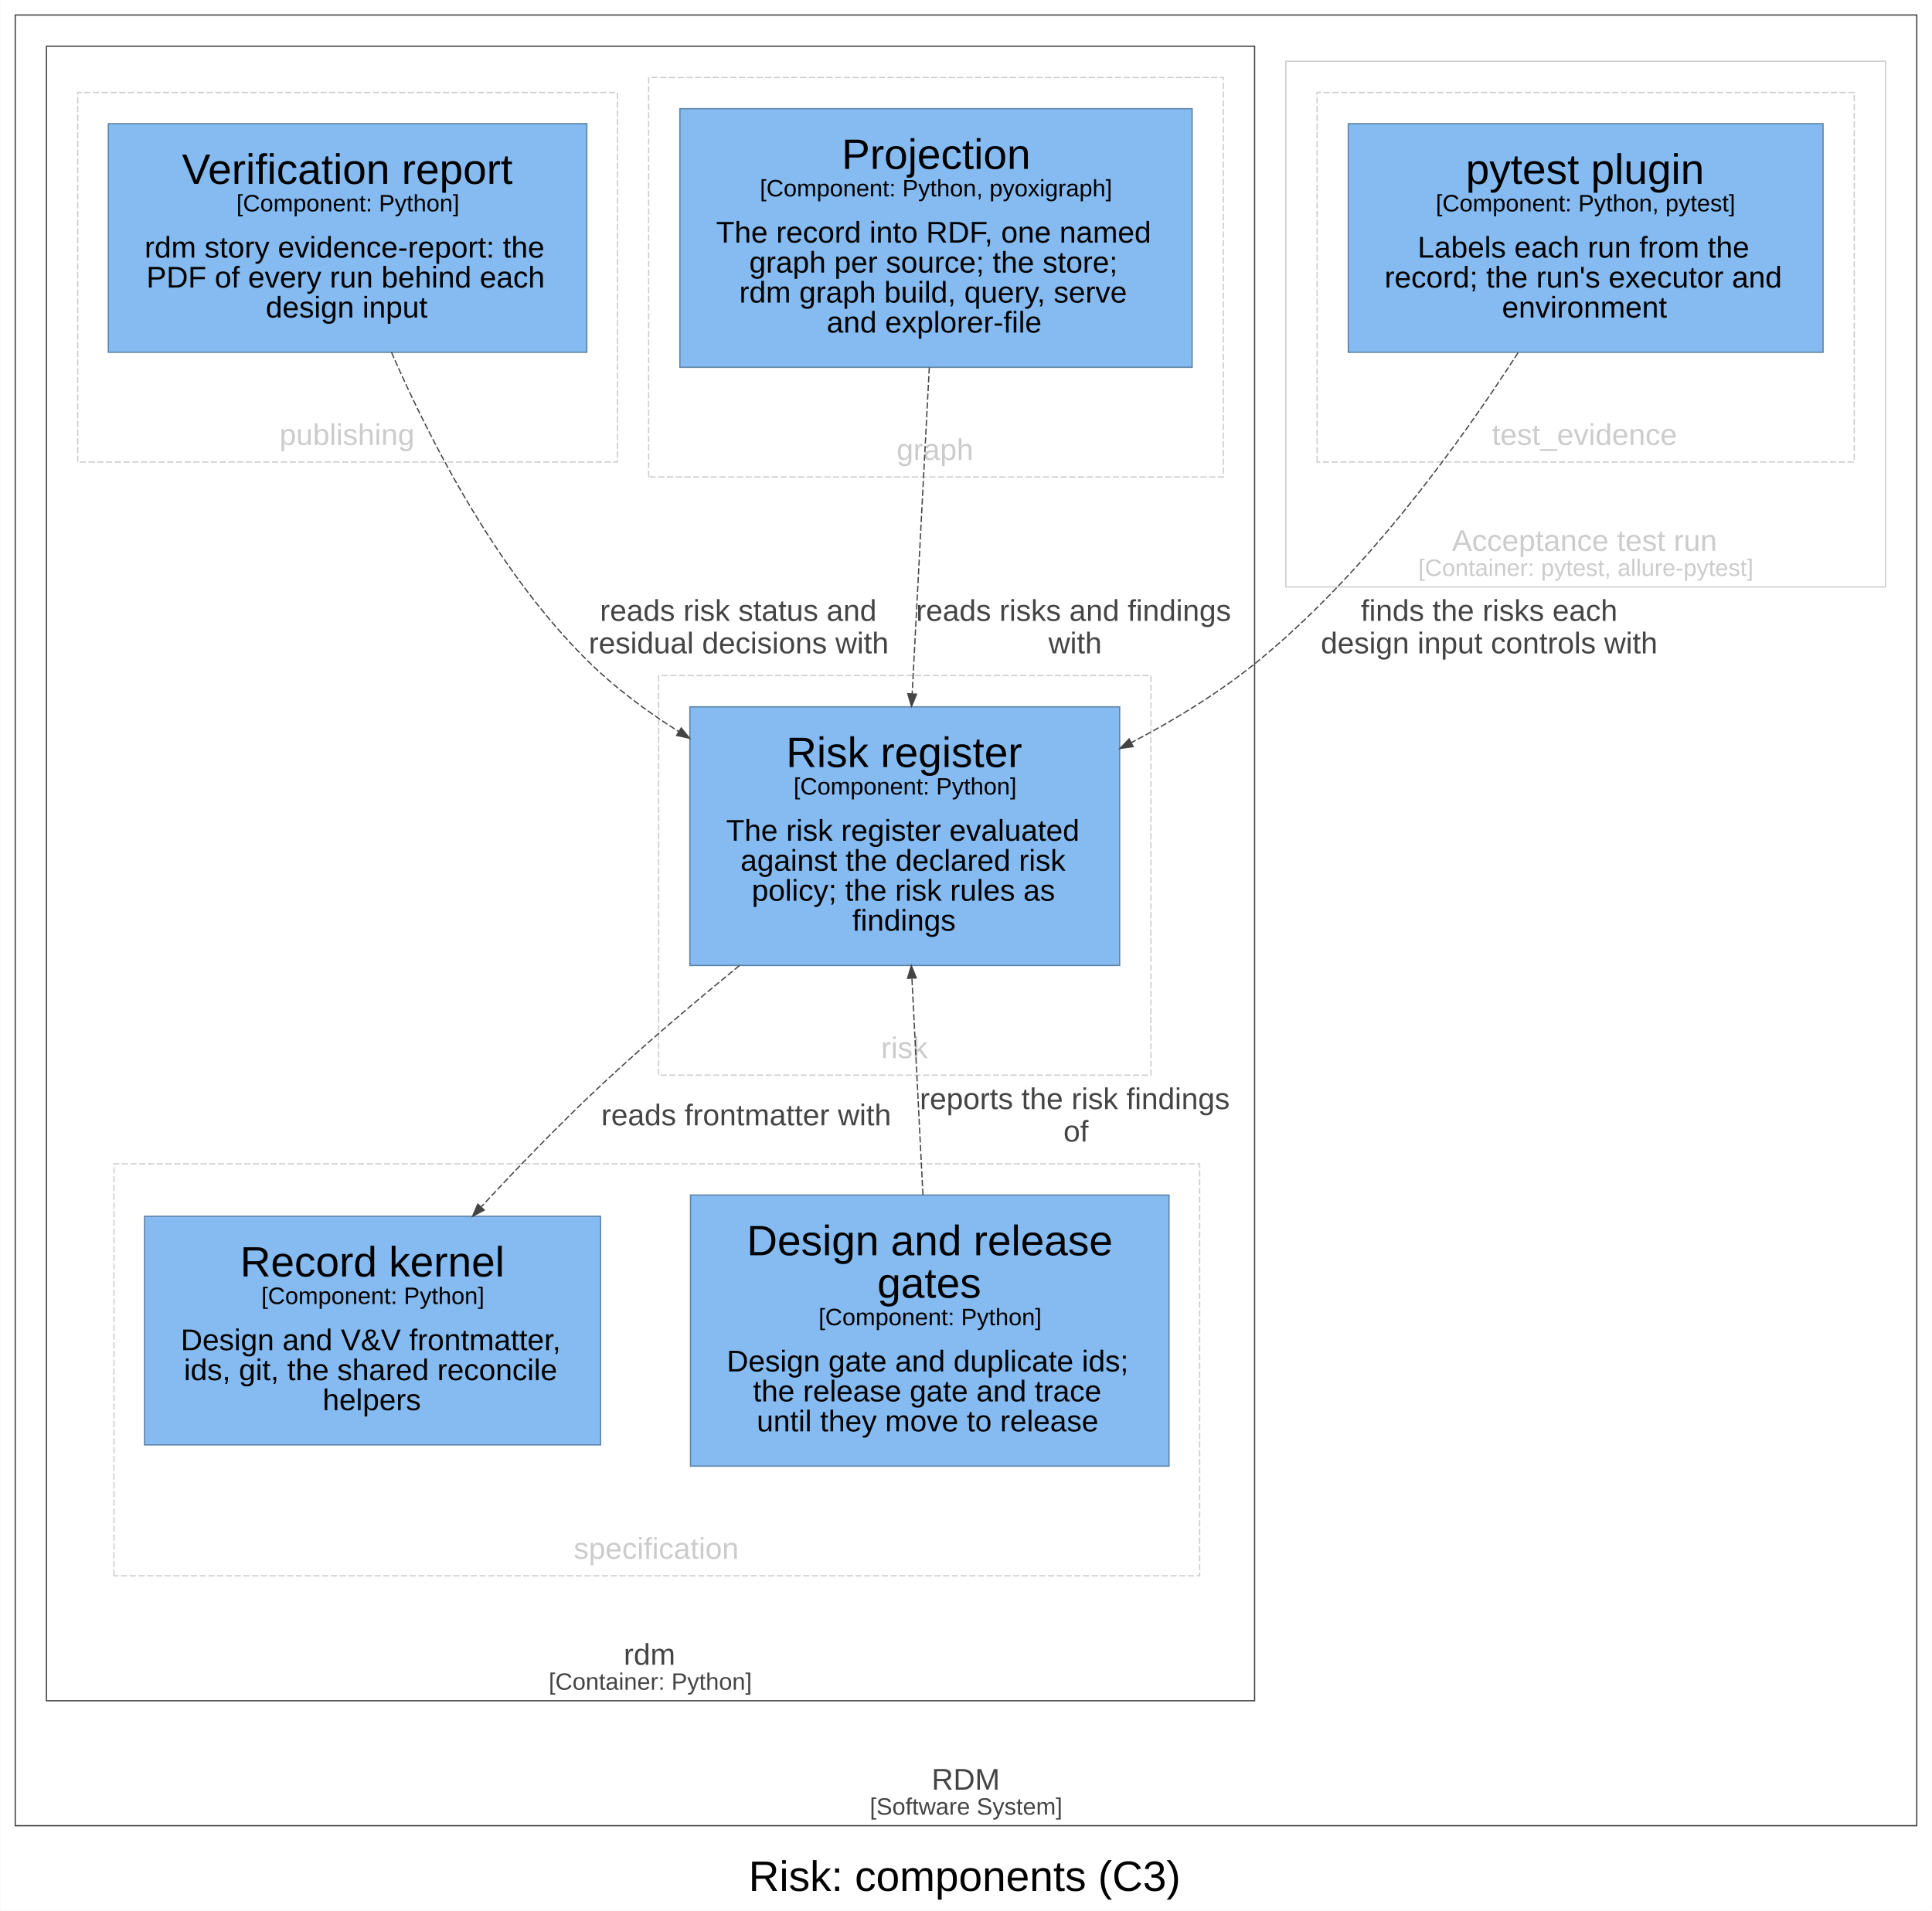
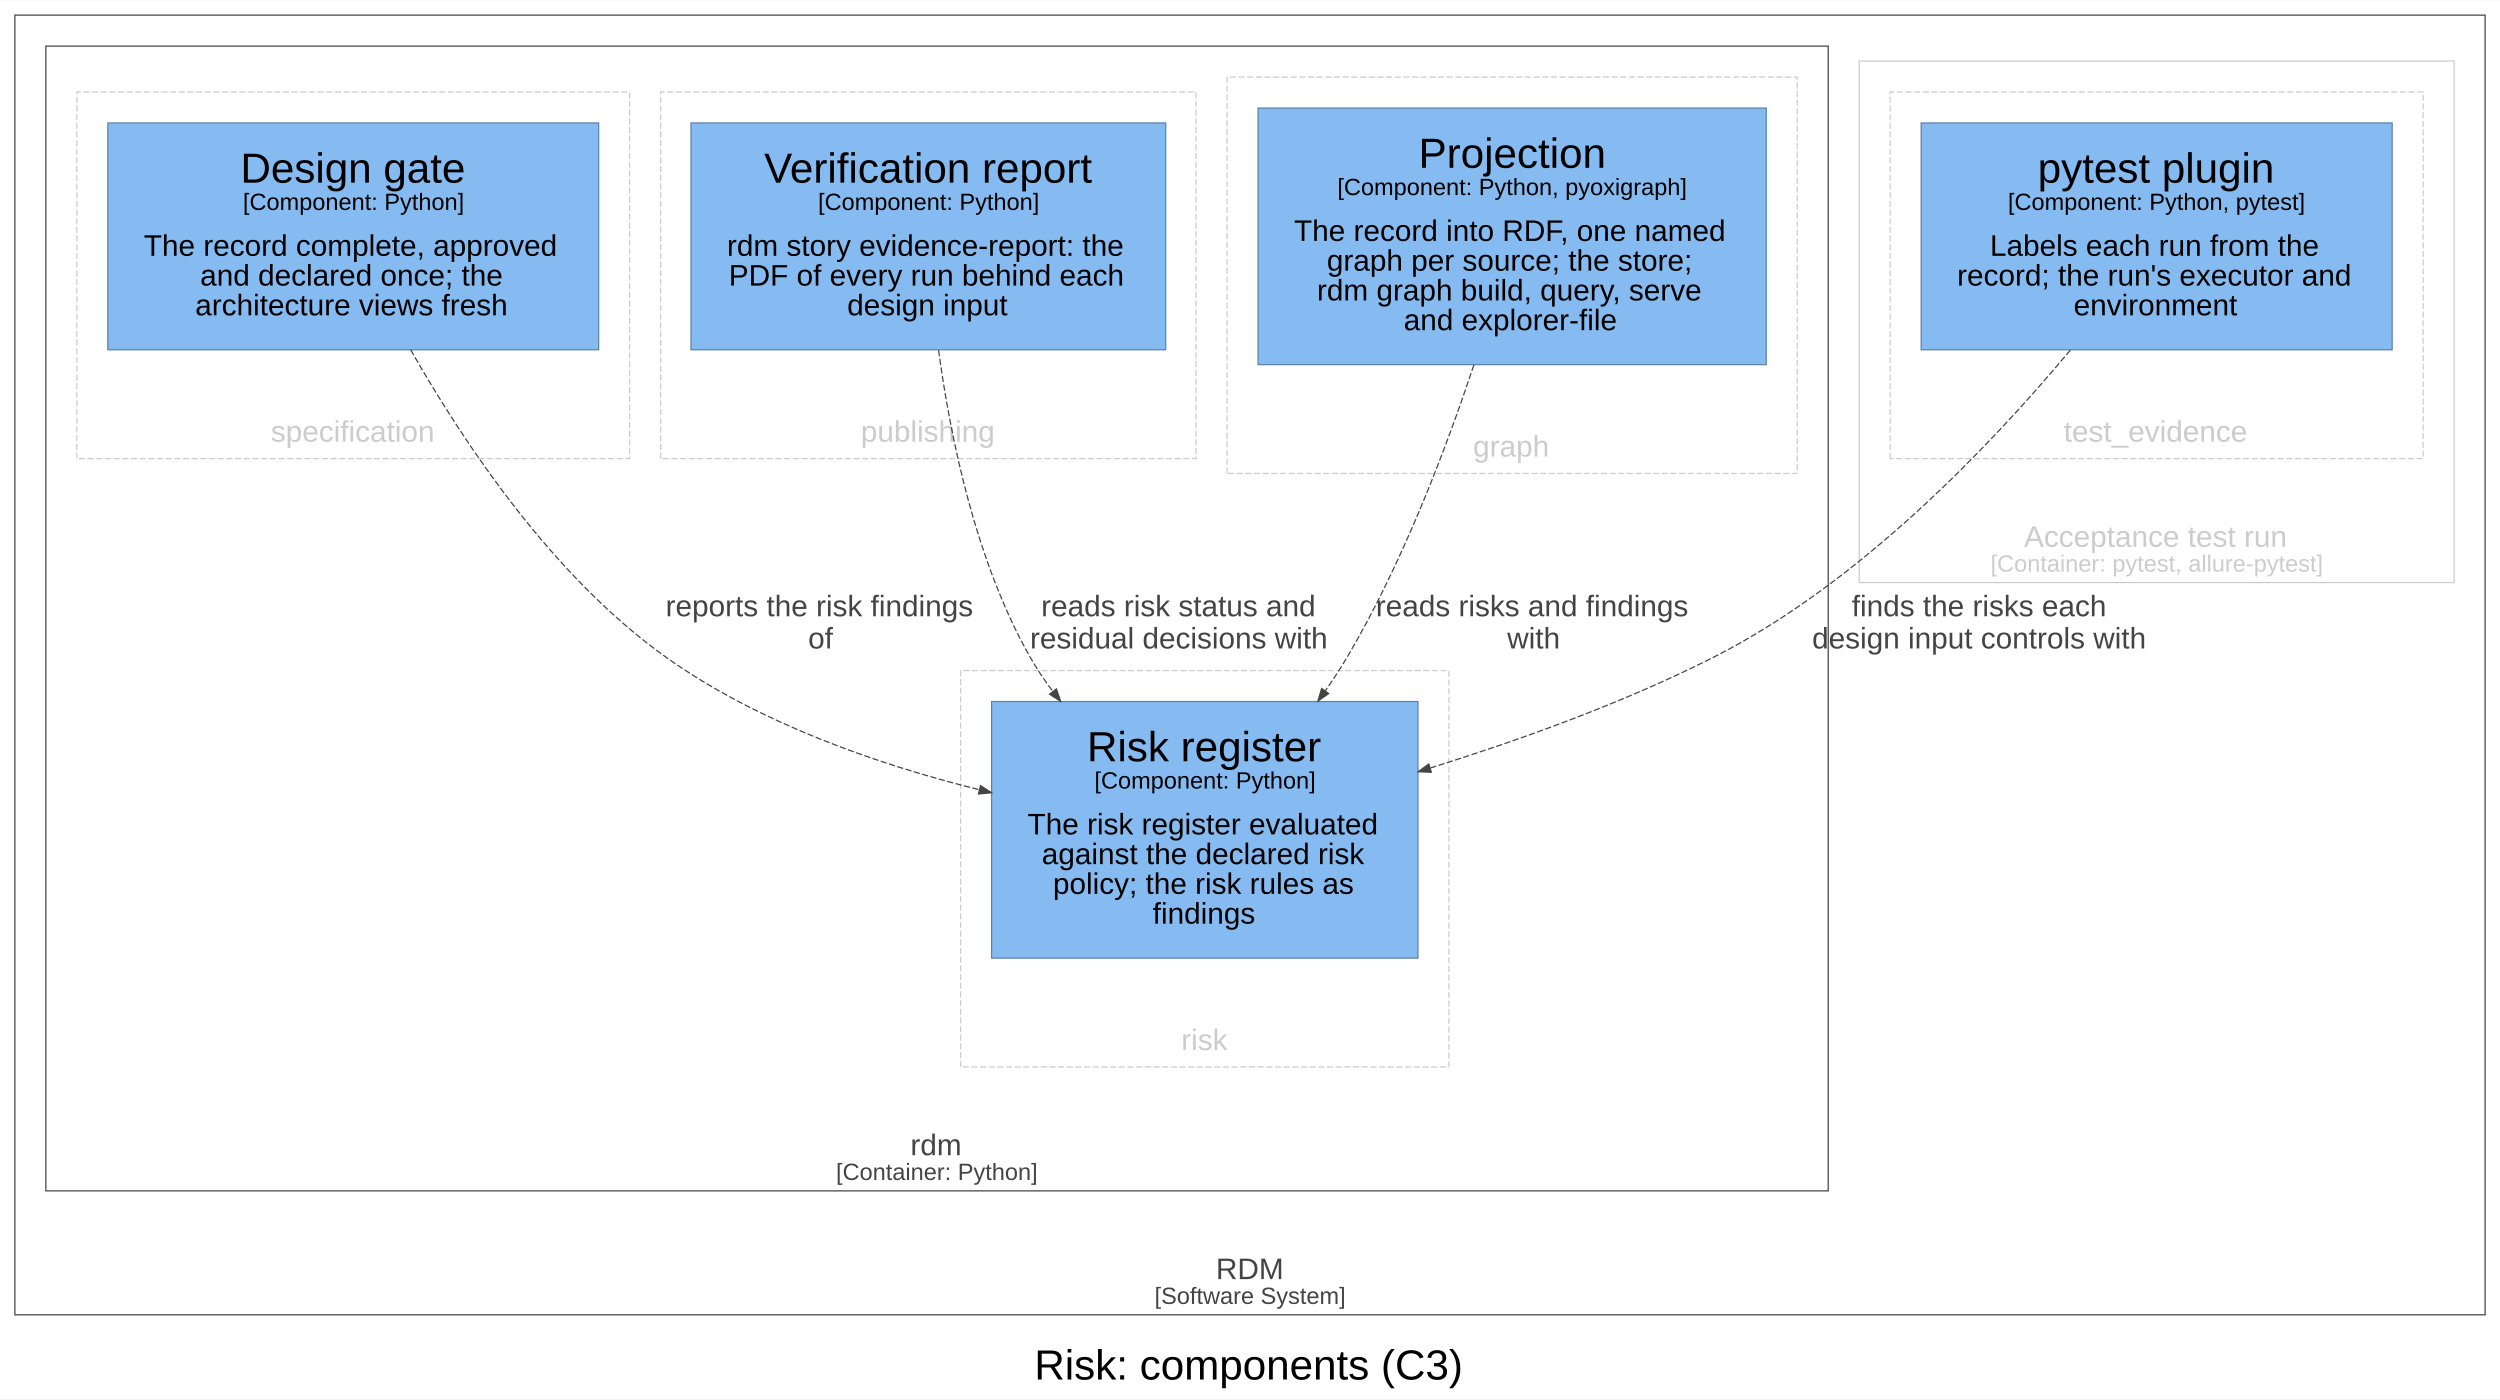
- <svg xmlns="http://www.w3.org/2000/svg" width="1546pt" height="1529pt" viewBox="0.00 0.00 1546.00 1529.40">
-   <g id="graph0" class="graph" transform="scale(1 1) rotate(0) translate(4 1525.4)">
-     <polygon fill="white" stroke="transparent" points="-4,4 -4,-1525.4 1542,-1525.4 1542,4 -4,4" />
-     <text text-anchor="start" x="595" y="-11.8" font-family="Arial" font-size="34.00">Risk: components (C3)</text>
+ <svg xmlns="http://www.w3.org/2000/svg" width="2017pt" height="1129pt" viewBox="0.00 0.00 2017.00 1128.60">
+   <g id="graph0" class="graph" transform="scale(1 1) rotate(0) translate(4 1124.6)">
+     <polygon fill="white" stroke="transparent" points="-4,4 -4,-1124.6 2013,-1124.6 2013,4 -4,4" />
+     <text text-anchor="start" x="830.5" y="-11.8" font-family="Arial" font-size="34.00">Risk: components (C3)</text>
    <g id="clust1" class="cluster">
-       <polygon fill="none" stroke="#444444" points="8,-64 8,-1513.4 1530,-1513.4 1530,-64 8,-64" />
-       <text text-anchor="start" x="741.5" y="-92.8" font-family="Arial" font-size="24.00" fill="#444444">RDM</text>
-       <text text-anchor="start" x="692" y="-72.8" font-family="Arial" font-size="19.00" fill="#444444">[Software System]</text>
+       <polygon fill="none" stroke="#444444" points="8,-64 8,-1112.6 2001,-1112.6 2001,-64 8,-64" />
+       <text text-anchor="start" x="977" y="-92.8" font-family="Arial" font-size="24.00" fill="#444444">RDM</text>
+       <text text-anchor="start" x="927.5" y="-72.8" font-family="Arial" font-size="19.00" fill="#444444">[Software System]</text>
    </g>
    <g id="clust2" class="cluster">
-       <polygon fill="none" stroke="#cccccc" points="1025,-1055.6 1025,-1476.4 1505,-1476.4 1505,-1055.6 1025,-1055.6" />
-       <text text-anchor="start" x="1158" y="-1084.4" font-family="Arial" font-size="24.00" fill="#cccccc">Acceptance test run</text>
-       <text text-anchor="start" x="1131" y="-1064.4" font-family="Arial" font-size="19.00" fill="#cccccc">[Container: pytest, allure-pytest]</text>
+       <polygon fill="none" stroke="#cccccc" points="1496,-654.8 1496,-1075.6 1976,-1075.6 1976,-654.8 1496,-654.8" />
+       <text text-anchor="start" x="1629" y="-683.6" font-family="Arial" font-size="24.00" fill="#cccccc">Acceptance test run</text>
+       <text text-anchor="start" x="1602" y="-663.6" font-family="Arial" font-size="19.00" fill="#cccccc">[Container: pytest, allure-pytest]</text>
    </g>
    <g id="clust3" class="cluster">
-       <polygon fill="none" stroke="#cccccc" stroke-dasharray="5,2" points="1050,-1155.6 1050,-1451.4 1480,-1451.4 1480,-1155.6 1050,-1155.6" />
-       <text text-anchor="start" x="1190" y="-1169.2" font-family="Arial" font-size="24.00" fill="#cccccc">test_evidence</text>
+       <polygon fill="none" stroke="#cccccc" stroke-dasharray="5,2" points="1521,-754.8 1521,-1050.6 1951,-1050.6 1951,-754.8 1521,-754.8" />
+       <text text-anchor="start" x="1661" y="-768.4" font-family="Arial" font-size="24.00" fill="#cccccc">test_evidence</text>
    </g>
    <g id="clust4" class="cluster">
-       <polygon fill="none" stroke="#444444" points="33,-164 33,-1488.4 1000,-1488.4 1000,-164 33,-164" />
-       <text text-anchor="start" x="495" y="-192.8" font-family="Arial" font-size="24.00" fill="#444444">rdm</text>
-       <text text-anchor="start" x="435" y="-172.8" font-family="Arial" font-size="19.00" fill="#444444">[Container: Python]</text>
+       <polygon fill="none" stroke="#444444" points="33,-164 33,-1087.6 1471,-1087.6 1471,-164 33,-164" />
+       <text text-anchor="start" x="730.5" y="-192.8" font-family="Arial" font-size="24.00" fill="#444444">rdm</text>
+       <text text-anchor="start" x="670.5" y="-172.8" font-family="Arial" font-size="19.00" fill="#444444">[Container: Python]</text>
    </g>
    <g id="clust5" class="cluster">
-       <polygon fill="none" stroke="#cccccc" stroke-dasharray="5,2" points="515,-1143.6 515,-1463.4 975,-1463.4 975,-1143.6 515,-1143.6" />
-       <text text-anchor="start" x="713.5" y="-1157.2" font-family="Arial" font-size="24.00" fill="#cccccc">graph</text>
+       <polygon fill="none" stroke="#cccccc" stroke-dasharray="5,2" points="986,-742.8 986,-1062.6 1446,-1062.6 1446,-742.8 986,-742.8" />
+       <text text-anchor="start" x="1184.5" y="-756.4" font-family="Arial" font-size="24.00" fill="#cccccc">graph</text>
    </g>
    <g id="clust6" class="cluster">
-       <polygon fill="none" stroke="#cccccc" stroke-dasharray="5,2" points="58,-1155.6 58,-1451.4 490,-1451.4 490,-1155.6 58,-1155.6" />
-       <text text-anchor="start" x="219.5" y="-1169.2" font-family="Arial" font-size="24.00" fill="#cccccc">publishing</text>
+       <polygon fill="none" stroke="#cccccc" stroke-dasharray="5,2" points="529,-754.8 529,-1050.6 961,-1050.6 961,-754.8 529,-754.8" />
+       <text text-anchor="start" x="690.5" y="-768.4" font-family="Arial" font-size="24.00" fill="#cccccc">publishing</text>
    </g>
    <g id="clust7" class="cluster">
-       <polygon fill="none" stroke="#cccccc" stroke-dasharray="5,2" points="523,-664.8 523,-984.6 917,-984.6 917,-664.8 523,-664.8" />
-       <text text-anchor="start" x="701" y="-678.4" font-family="Arial" font-size="24.00" fill="#cccccc">risk</text>
+       <polygon fill="none" stroke="#cccccc" stroke-dasharray="5,2" points="771,-264 771,-583.8 1165,-583.8 1165,-264 771,-264" />
+       <text text-anchor="start" x="949" y="-277.6" font-family="Arial" font-size="24.00" fill="#cccccc">risk</text>
    </g>
    <g id="clust8" class="cluster">
-       <polygon fill="none" stroke="#cccccc" stroke-dasharray="5,2" points="87,-264 87,-593.8 956,-593.8 956,-264 87,-264" />
-       <text text-anchor="start" x="455" y="-277.6" font-family="Arial" font-size="24.00" fill="#cccccc">specification</text>
+       <polygon fill="none" stroke="#cccccc" stroke-dasharray="5,2" points="58,-754.8 58,-1050.6 504,-1050.6 504,-754.8 58,-754.8" />
+       <text text-anchor="start" x="214.5" y="-768.4" font-family="Arial" font-size="24.00" fill="#cccccc">specification</text>
    </g>
-     <g id="44" class="node">
-       <polygon fill="#85bbf0" stroke="#5d82a8" points="1455,-1426.4 1075,-1426.4 1075,-1243.4 1455,-1243.4 1455,-1426.4" />
-       <text text-anchor="start" x="1169" y="-1378.2" font-family="Arial" font-size="34.00" fill="#000000">pytest plugin</text>
-       <text text-anchor="start" x="1145" y="-1356.2" font-family="Arial" font-size="19.00" fill="#000000">[Component: Python, pytest]</text>
-       <text text-anchor="start" x="1130.5" y="-1319.2" font-family="Arial" font-size="24.00" fill="#000000">Labels each run from the</text>
-       <text text-anchor="start" x="1104" y="-1295.2" font-family="Arial" font-size="24.00" fill="#000000">record; the run's executor and</text>
-       <text text-anchor="start" x="1198" y="-1271.2" font-family="Arial" font-size="24.00" fill="#000000">environment</text>
+     <g id="46" class="node">
+       <polygon fill="#85bbf0" stroke="#5d82a8" points="1926,-1025.6 1546,-1025.6 1546,-842.6 1926,-842.6 1926,-1025.6" />
+       <text text-anchor="start" x="1640" y="-977.4" font-family="Arial" font-size="34.00" fill="#000000">pytest plugin</text>
+       <text text-anchor="start" x="1616" y="-955.4" font-family="Arial" font-size="19.00" fill="#000000">[Component: Python, pytest]</text>
+       <text text-anchor="start" x="1601.5" y="-918.4" font-family="Arial" font-size="24.00" fill="#000000">Labels each run from the</text>
+       <text text-anchor="start" x="1575" y="-894.4" font-family="Arial" font-size="24.00" fill="#000000">record; the run's executor and</text>
+       <text text-anchor="start" x="1669" y="-870.4" font-family="Arial" font-size="24.00" fill="#000000">environment</text>
    </g>
-     <g id="25" class="node">
-       <polygon fill="#85bbf0" stroke="#5d82a8" points="892,-959.6 548,-959.6 548,-752.6 892,-752.6 892,-959.6" />
-       <text text-anchor="start" x="625" y="-911.4" font-family="Arial" font-size="34.00" fill="#000000">Risk register</text>
-       <text text-anchor="start" x="631" y="-889.4" font-family="Arial" font-size="19.00" fill="#000000">[Component: Python]</text>
-       <text text-anchor="start" x="577" y="-852.4" font-family="Arial" font-size="24.00" fill="#000000">The risk register evaluated</text>
-       <text text-anchor="start" x="588.5" y="-828.4" font-family="Arial" font-size="24.00" fill="#000000">against the declared risk</text>
-       <text text-anchor="start" x="597.5" y="-804.4" font-family="Arial" font-size="24.00" fill="#000000">policy; the risk rules as</text>
-       <text text-anchor="start" x="678" y="-780.4" font-family="Arial" font-size="24.00" fill="#000000">findings</text>
+     <g id="26" class="node">
+       <polygon fill="#85bbf0" stroke="#5d82a8" points="1140,-558.8 796,-558.8 796,-351.8 1140,-351.8 1140,-558.8" />
+       <text text-anchor="start" x="873" y="-510.6" font-family="Arial" font-size="34.00" fill="#000000">Risk register</text>
+       <text text-anchor="start" x="879" y="-488.6" font-family="Arial" font-size="19.00" fill="#000000">[Component: Python]</text>
+       <text text-anchor="start" x="825" y="-451.6" font-family="Arial" font-size="24.00" fill="#000000">The risk register evaluated</text>
+       <text text-anchor="start" x="836.5" y="-427.6" font-family="Arial" font-size="24.00" fill="#000000">against the declared risk</text>
+       <text text-anchor="start" x="845.5" y="-403.6" font-family="Arial" font-size="24.00" fill="#000000">policy; the risk rules as</text>
+       <text text-anchor="start" x="926" y="-379.6" font-family="Arial" font-size="24.00" fill="#000000">findings</text>
    </g>
-     <g id="121" class="edge">
-       <path fill="none" stroke="#444444" stroke-dasharray="5,2" d="M1210.86,-1243.05C1163.21,-1169.05 1088.11,-1065.7 1002,-995.6 971.78,-971 936.46,-949.34 901.25,-930.9" />
-       <polygon fill="#444444" stroke="#444444" points="902.79,-927.76 892.3,-926.28 899.58,-933.98 902.79,-927.76" />
-       <text text-anchor="start" x="1085" y="-1028.4" font-family="Arial" font-size="24.00" fill="#444444">finds the risks each</text>
-       <text text-anchor="start" x="1053" y="-1002.4" font-family="Arial" font-size="24.00" fill="#444444">design input controls with</text>
+     <g id="122" class="edge">
+       <path fill="none" stroke="#444444" stroke-dasharray="5,2" d="M1666.34,-842.37C1600.94,-763.95 1495.87,-654.14 1379,-594.8 1306.96,-558.22 1223.1,-527.97 1149.98,-505.17" />
+       <polygon fill="#444444" stroke="#444444" points="1150.79,-501.76 1140.2,-502.15 1148.72,-508.45 1150.79,-501.76" />
+       <text text-anchor="start" x="1490" y="-627.6" font-family="Arial" font-size="24.00" fill="#444444">finds the risks each</text>
+       <text text-anchor="start" x="1458" y="-601.6" font-family="Arial" font-size="24.00" fill="#444444">design input controls with</text>
+     </g>
+     <g id="39" class="node">
+       <polygon fill="#85bbf0" stroke="#5d82a8" points="1421,-1037.6 1011,-1037.6 1011,-830.6 1421,-830.6 1421,-1037.6" />
+       <text text-anchor="start" x="1140.5" y="-989.4" font-family="Arial" font-size="34.00" fill="#000000">Projection</text>
+       <text text-anchor="start" x="1075" y="-967.4" font-family="Arial" font-size="19.00" fill="#000000">[Component: Python, pyoxigraph]</text>
+       <text text-anchor="start" x="1040" y="-930.4" font-family="Arial" font-size="24.00" fill="#000000">The record into RDF, one named</text>
+       <text text-anchor="start" x="1066.5" y="-906.4" font-family="Arial" font-size="24.00" fill="#000000">graph per source; the store;</text>
+       <text text-anchor="start" x="1058.5" y="-882.4" font-family="Arial" font-size="24.00" fill="#000000">rdm graph build, query, serve</text>
+       <text text-anchor="start" x="1128.5" y="-858.4" font-family="Arial" font-size="24.00" fill="#000000">and explorer-file</text>
+     </g>
+     <g id="85" class="edge">
+       <path fill="none" stroke="#444444" stroke-dasharray="5,2" d="M1185.14,-830.39C1162.11,-761.22 1127.07,-669.37 1083,-594.8 1077.58,-585.63 1071.57,-576.45 1065.22,-567.43" />
+       <polygon fill="#444444" stroke="#444444" points="1067.97,-565.26 1059.29,-559.18 1062.29,-569.35 1067.97,-565.26" />
+       <text text-anchor="start" x="1106" y="-627.6" font-family="Arial" font-size="24.00" fill="#444444">reads risks and findings</text>
+       <text text-anchor="start" x="1212" y="-601.6" font-family="Arial" font-size="24.00" fill="#444444">with</text>
    </g>
    <g id="37" class="node">
-       <polygon fill="#85bbf0" stroke="#5d82a8" points="950,-1438.4 540,-1438.4 540,-1231.4 950,-1231.4 950,-1438.4" />
-       <text text-anchor="start" x="669.5" y="-1390.2" font-family="Arial" font-size="34.00" fill="#000000">Projection</text>
-       <text text-anchor="start" x="604" y="-1368.2" font-family="Arial" font-size="19.00" fill="#000000">[Component: Python, pyoxigraph]</text>
-       <text text-anchor="start" x="569" y="-1331.2" font-family="Arial" font-size="24.00" fill="#000000">The record into RDF, one named</text>
-       <text text-anchor="start" x="595.5" y="-1307.2" font-family="Arial" font-size="24.00" fill="#000000">graph per source; the store;</text>
-       <text text-anchor="start" x="587.5" y="-1283.2" font-family="Arial" font-size="24.00" fill="#000000">rdm graph build, query, serve</text>
-       <text text-anchor="start" x="657.5" y="-1259.2" font-family="Arial" font-size="24.00" fill="#000000">and explorer-file</text>
+       <polygon fill="#85bbf0" stroke="#5d82a8" points="936.5,-1025.6 553.5,-1025.6 553.5,-842.6 936.5,-842.6 936.5,-1025.6" />
+       <text text-anchor="start" x="612.5" y="-977.4" font-family="Arial" font-size="34.00" fill="#000000">Verification report</text>
+       <text text-anchor="start" x="656" y="-955.4" font-family="Arial" font-size="19.00" fill="#000000">[Component: Python]</text>
+       <text text-anchor="start" x="582.5" y="-918.4" font-family="Arial" font-size="24.00" fill="#000000">rdm story evidence-report: the</text>
+       <text text-anchor="start" x="584" y="-894.4" font-family="Arial" font-size="24.00" fill="#000000">PDF of every run behind each</text>
+       <text text-anchor="start" x="679.5" y="-870.4" font-family="Arial" font-size="24.00" fill="#000000">design input</text>
    </g>
-     <g id="83" class="edge">
-       <path fill="none" stroke="#444444" stroke-dasharray="5,2" d="M739.62,-1231.32C735.59,-1154.42 730.07,-1049.22 725.92,-969.94" />
-       <polygon fill="#444444" stroke="#444444" points="729.41,-969.72 725.39,-959.91 722.42,-970.08 729.41,-969.72" />
-       <text text-anchor="start" x="729" y="-1028.4" font-family="Arial" font-size="24.00" fill="#444444">reads risks and findings</text>
-       <text text-anchor="start" x="835" y="-1002.4" font-family="Arial" font-size="24.00" fill="#444444">with</text>
+     <g id="116" class="edge">
+       <path fill="none" stroke="#444444" stroke-dasharray="5,2" d="M753.24,-842.27C762.84,-771.12 783.39,-671.67 827,-594.8 832.38,-585.32 838.6,-576.06 845.36,-567.1" />
+       <polygon fill="#444444" stroke="#444444" points="848.31,-569.01 851.71,-558.97 842.8,-564.7 848.31,-569.01" />
+       <text text-anchor="start" x="836" y="-627.6" font-family="Arial" font-size="24.00" fill="#444444">reads risk status and</text>
+       <text text-anchor="start" x="827" y="-601.6" font-family="Arial" font-size="24.00" fill="#444444">residual decisions with</text>
    </g>
-     <g id="35" class="node">
-       <polygon fill="#85bbf0" stroke="#5d82a8" points="465.5,-1426.4 82.5,-1426.4 82.5,-1243.4 465.5,-1243.4 465.5,-1426.4" />
-       <text text-anchor="start" x="141.5" y="-1378.2" font-family="Arial" font-size="34.00" fill="#000000">Verification report</text>
-       <text text-anchor="start" x="185" y="-1356.2" font-family="Arial" font-size="19.00" fill="#000000">[Component: Python]</text>
-       <text text-anchor="start" x="111.5" y="-1319.2" font-family="Arial" font-size="24.00" fill="#000000">rdm story evidence-report: the</text>
-       <text text-anchor="start" x="113" y="-1295.2" font-family="Arial" font-size="24.00" fill="#000000">PDF of every run behind each</text>
-       <text text-anchor="start" x="208.5" y="-1271.2" font-family="Arial" font-size="24.00" fill="#000000">design input</text>
+     <g id="9" class="node">
+       <polygon fill="#85bbf0" stroke="#5d82a8" points="479,-1025.6 83,-1025.6 83,-842.6 479,-842.6 479,-1025.6" />
+       <text text-anchor="start" x="190" y="-977.4" font-family="Arial" font-size="34.00" fill="#000000">Design gate</text>
+       <text text-anchor="start" x="192" y="-955.4" font-family="Arial" font-size="19.00" fill="#000000">[Component: Python]</text>
+       <text text-anchor="start" x="112" y="-918.4" font-family="Arial" font-size="24.00" fill="#000000">The record complete, approved</text>
+       <text text-anchor="start" x="157.5" y="-894.4" font-family="Arial" font-size="24.00" fill="#000000">and declared once; the</text>
+       <text text-anchor="start" x="153.5" y="-870.4" font-family="Arial" font-size="24.00" fill="#000000">architecture views fresh</text>
    </g>
-     <g id="115" class="edge">
-       <path fill="none" stroke="#444444" stroke-dasharray="5,2" d="M309.14,-1243.38C341.36,-1169.58 395.01,-1066.33 467,-995.6 488.18,-974.79 513.12,-956.19 538.95,-939.89" />
-       <polygon fill="#444444" stroke="#444444" points="541.07,-942.69 547.73,-934.45 537.39,-936.74 541.07,-942.69" />
-       <text text-anchor="start" x="476" y="-1028.4" font-family="Arial" font-size="24.00" fill="#444444">reads risk status and</text>
-       <text text-anchor="start" x="467" y="-1002.4" font-family="Arial" font-size="24.00" fill="#444444">residual decisions with</text>
-     </g>
-     <g id="6" class="node">
-       <polygon fill="#85bbf0" stroke="#5d82a8" points="476.5,-551.8 111.5,-551.8 111.5,-368.8 476.5,-368.8 476.5,-551.8" />
-       <text text-anchor="start" x="188" y="-503.6" font-family="Arial" font-size="34.00" fill="#000000">Record kernel</text>
-       <text text-anchor="start" x="205" y="-481.6" font-family="Arial" font-size="19.00" fill="#000000">[Component: Python]</text>
-       <text text-anchor="start" x="140.5" y="-444.6" font-family="Arial" font-size="24.00" fill="#000000">Design and V&amp;V frontmatter,</text>
-       <text text-anchor="start" x="143" y="-420.6" font-family="Arial" font-size="24.00" fill="#000000">ids, git, the shared reconcile</text>
-       <text text-anchor="start" x="254" y="-396.6" font-family="Arial" font-size="24.00" fill="#000000">helpers</text>
-     </g>
-     <g id="98" class="edge">
-       <path fill="none" stroke="#444444" stroke-dasharray="5,2" d="M587.69,-752.48C550.99,-722.59 511.72,-689.23 477,-656.8 444.45,-626.39 410.63,-591.35 381.05,-559.42" />
-       <polygon fill="#444444" stroke="#444444" points="383.37,-556.78 374.02,-551.8 378.23,-561.52 383.37,-556.78" />
-       <text text-anchor="start" x="477" y="-624.6" font-family="Arial" font-size="24.00" fill="#444444">reads frontmatter with</text>
-     </g>
-     <g id="8" class="node">
-       <polygon fill="#85bbf0" stroke="#5d82a8" points="931.5,-568.8 548.5,-568.8 548.5,-351.8 931.5,-351.8 931.5,-568.8" />
-       <text text-anchor="start" x="593.5" y="-520.6" font-family="Arial" font-size="34.00" fill="#000000">Design and release</text>
-       <text text-anchor="start" x="698" y="-486.6" font-family="Arial" font-size="34.00" fill="#000000">gates</text>
-       <text text-anchor="start" x="651" y="-464.6" font-family="Arial" font-size="19.00" fill="#000000">[Component: Python]</text>
-       <text text-anchor="start" x="577.5" y="-427.6" font-family="Arial" font-size="24.00" fill="#000000">Design gate and duplicate ids;</text>
-       <text text-anchor="start" x="598.5" y="-403.6" font-family="Arial" font-size="24.00" fill="#000000">the release gate and trace</text>
-       <text text-anchor="start" x="601.5" y="-379.6" font-family="Arial" font-size="24.00" fill="#000000">until they move to release</text>
-     </g>
-     <g id="77" class="edge">
-       <path fill="none" stroke="#444444" stroke-dasharray="5,2" d="M734.53,-568.94C731.8,-622.76 728.49,-687.85 725.73,-742.36" />
-       <polygon fill="#444444" stroke="#444444" points="722.23,-742.24 725.22,-752.4 729.22,-742.6 722.23,-742.24" />
-       <text text-anchor="start" x="732" y="-637.6" font-family="Arial" font-size="24.00" fill="#444444">reports the risk findings</text>
-       <text text-anchor="start" x="847" y="-611.6" font-family="Arial" font-size="24.00" fill="#444444">of</text>
+     <g id="79" class="edge">
+       <path fill="none" stroke="#444444" stroke-dasharray="5,2" d="M327.32,-842.59C370.75,-766.22 442.51,-659.32 533,-594.8 607.57,-541.63 703.44,-508.24 786.2,-487.61" />
+       <polygon fill="#444444" stroke="#444444" points="787.09,-491 795.97,-485.22 785.42,-484.2 787.09,-491" />
+       <text text-anchor="start" x="533" y="-627.6" font-family="Arial" font-size="24.00" fill="#444444">reports the risk findings</text>
+       <text text-anchor="start" x="648" y="-601.6" font-family="Arial" font-size="24.00" fill="#444444">of</text>
    </g>
  </g>
</svg>
